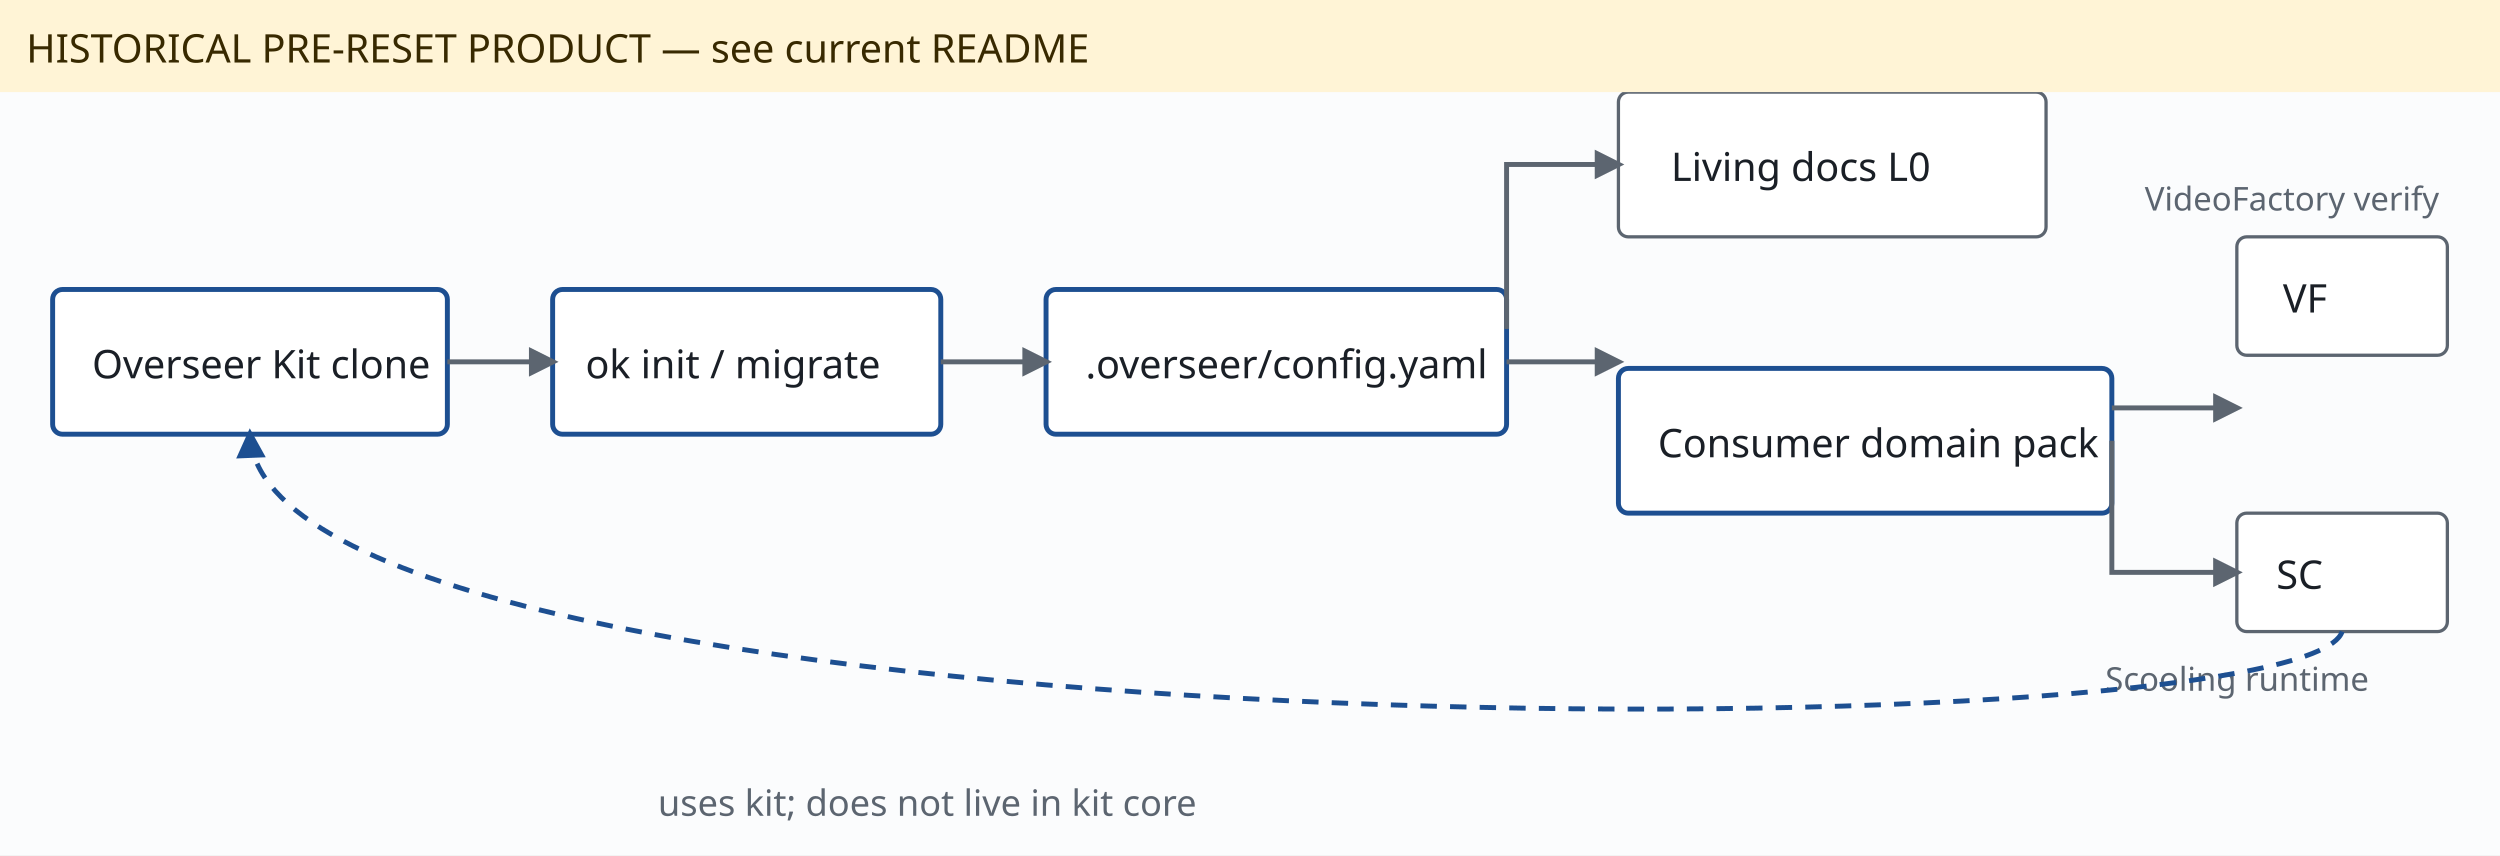
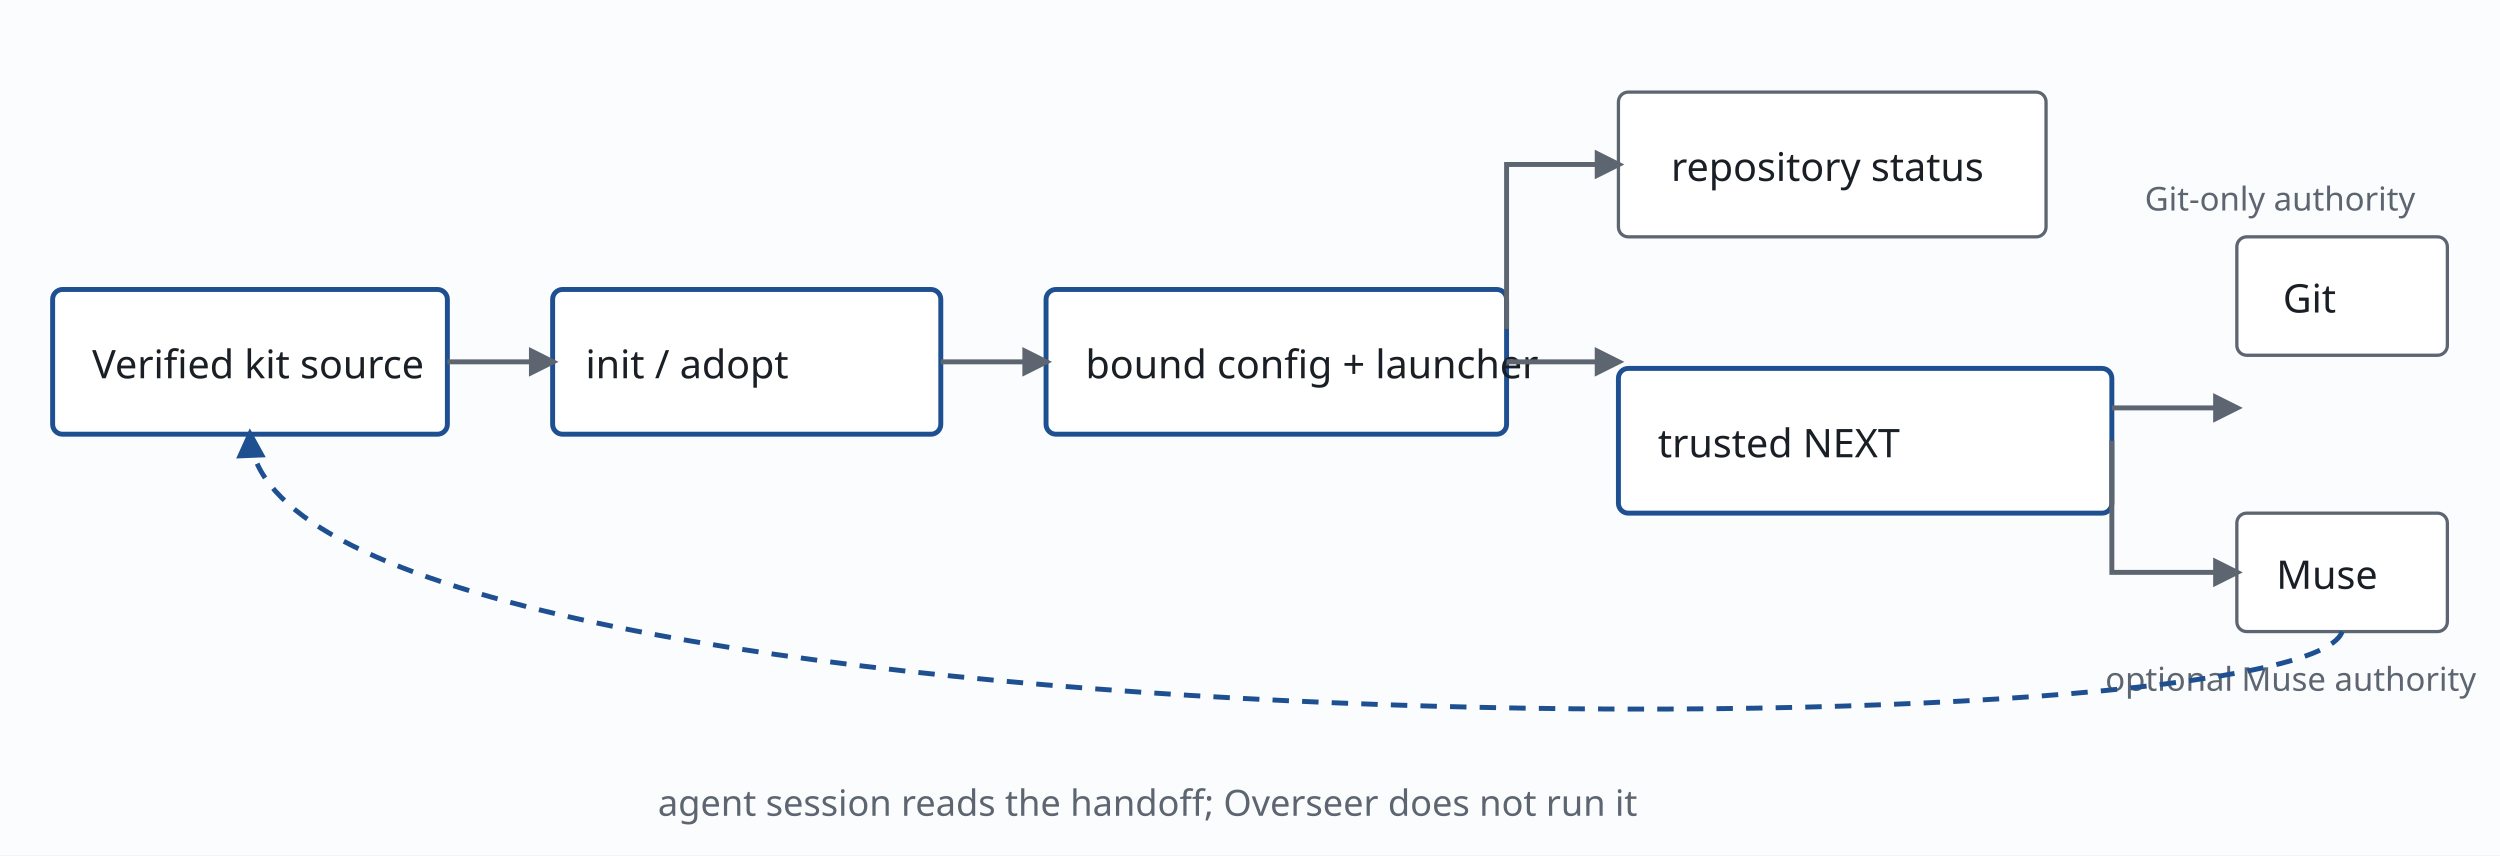
<svg xmlns="http://www.w3.org/2000/svg" viewBox="0 0 760 260" role="img" aria-labelledby="kitTitle kitDesc">
  <rect width="760" height="260" fill="#fbfcfd" />
  <rect x="16" y="88" width="120" height="44" rx="3" fill="#fff" stroke="#1d4f91" stroke-width="1.5" />
-   <text x="28" y="115" font-family="IBM Plex Sans, Segoe UI, sans-serif" font-size="12" fill="#1a1f26">Overseer Kit clone</text>
+   <text x="28" y="115" font-family="IBM Plex Sans, Segoe UI, sans-serif" font-size="12" fill="#1a1f26">Verified kit source</text>
  <rect x="168" y="88" width="118" height="44" rx="3" fill="#fff" stroke="#1d4f91" stroke-width="1.5" />
-   <text x="178" y="115" font-family="IBM Plex Sans, Segoe UI, sans-serif" font-size="12" fill="#1a1f26">ok init / migrate</text>
+   <text x="178" y="115" font-family="IBM Plex Sans, Segoe UI, sans-serif" font-size="12" fill="#1a1f26">init / adopt</text>
  <rect x="318" y="88" width="140" height="44" rx="3" fill="#fff" stroke="#1d4f91" stroke-width="1.5" />
-   <text x="330" y="115" font-family="IBM Plex Sans, Segoe UI, sans-serif" font-size="12" fill="#1a1f26">.overseer/config.yaml</text>
+   <text x="330" y="115" font-family="IBM Plex Sans, Segoe UI, sans-serif" font-size="12" fill="#1a1f26">bound config + launcher</text>
  <rect x="492" y="28" width="130" height="44" rx="3" fill="#fff" stroke="#5c6570" />
-   <text x="508" y="55" font-family="IBM Plex Sans, Segoe UI, sans-serif" font-size="12" fill="#1a1f26">Living docs L0</text>
+   <text x="508" y="55" font-family="IBM Plex Sans, Segoe UI, sans-serif" font-size="12" fill="#1a1f26">repository status</text>
  <rect x="492" y="112" width="150" height="44" rx="3" fill="#fff" stroke="#1d4f91" stroke-width="1.5" />
-   <text x="504" y="139" font-family="IBM Plex Sans, Segoe UI, sans-serif" font-size="12" fill="#1a1f26">Consumer domain pack</text>
+   <text x="504" y="139" font-family="IBM Plex Sans, Segoe UI, sans-serif" font-size="12" fill="#1a1f26">trusted NEXT</text>
  <rect x="680" y="72" width="64" height="36" rx="3" fill="#fff" stroke="#5c6570" />
-   <text x="694" y="95" font-family="IBM Plex Sans, Segoe UI, sans-serif" font-size="12" fill="#1a1f26">VF</text>
-   <text x="652" y="64" font-family="IBM Plex Sans, Segoe UI, sans-serif" font-size="10" fill="#5c6570">VideoFactory verify</text>
+   <text x="694" y="95" font-family="IBM Plex Sans, Segoe UI, sans-serif" font-size="12" fill="#1a1f26">Git</text>
+   <text x="652" y="64" font-family="IBM Plex Sans, Segoe UI, sans-serif" font-size="10" fill="#5c6570">Git-only authority</text>
  <rect x="680" y="156" width="64" height="36" rx="3" fill="#fff" stroke="#5c6570" />
-   <text x="692" y="179" font-family="IBM Plex Sans, Segoe UI, sans-serif" font-size="12" fill="#1a1f26">SC</text>
-   <text x="640" y="210" font-family="IBM Plex Sans, Segoe UI, sans-serif" font-size="10" fill="#5c6570">Scooling runtime</text>
+   <text x="692" y="179" font-family="IBM Plex Sans, Segoe UI, sans-serif" font-size="12" fill="#1a1f26">Muse</text>
+   <text x="640" y="210" font-family="IBM Plex Sans, Segoe UI, sans-serif" font-size="10" fill="#5c6570">optional Muse authority</text>
  <path d="M136 110 H168" stroke="#5c6570" stroke-width="1.5" marker-end="url(#kArrow)" />
  <path d="M286 110 H318" stroke="#5c6570" stroke-width="1.5" marker-end="url(#kArrow)" />
  <path d="M458 100 V50 H492" stroke="#5c6570" stroke-width="1.5" fill="none" marker-end="url(#kArrow)" />
  <path d="M458 110 H492" stroke="#5c6570" stroke-width="1.5" marker-end="url(#kArrow)" />
  <path d="M642 124 H680" stroke="#5c6570" stroke-width="1.5" marker-end="url(#kArrow)" />
  <path d="M642 134 V174 H680" stroke="#5c6570" stroke-width="1.5" fill="none" marker-end="url(#kArrow)" />
  <path d="M712 192 C700 230, 80 230, 76 132" stroke="#1d4f91" stroke-width="1.5" stroke-dasharray="5 4" fill="none" marker-end="url(#kArrowBlue)" />
-   <text x="200" y="248" font-family="IBM Plex Sans, Segoe UI, sans-serif" font-size="11" fill="#5c6570">uses kit; does not live in kit core</text>
+   <text x="200" y="248" font-family="IBM Plex Sans, Segoe UI, sans-serif" font-size="11" fill="#5c6570">agent session reads the handoff; Overseer does not run it</text>
  <defs>
    <marker id="kArrow" viewBox="0 0 10 10" refX="8" refY="5" markerWidth="6" markerHeight="6" orient="auto-start-reverse">
      <path d="M0 0 L10 5 L0 10 z" fill="#5c6570" />
    </marker>
    <marker id="kArrowBlue" viewBox="0 0 10 10" refX="8" refY="5" markerWidth="6" markerHeight="6" orient="auto-start-reverse">
      <path d="M0 0 L10 5 L0 10 z" fill="#1d4f91" />
    </marker>
  </defs>
-   <g aria-label="Historical pre-reset product">
-     <rect x="0" y="0" width="100%" height="28" fill="#fff4d6" />
-     <text x="8" y="19" fill="#382900" font-family="sans-serif" font-size="12">HISTORICAL PRE-RESET PRODUCT — see current README</text>
-   </g>
</svg>
